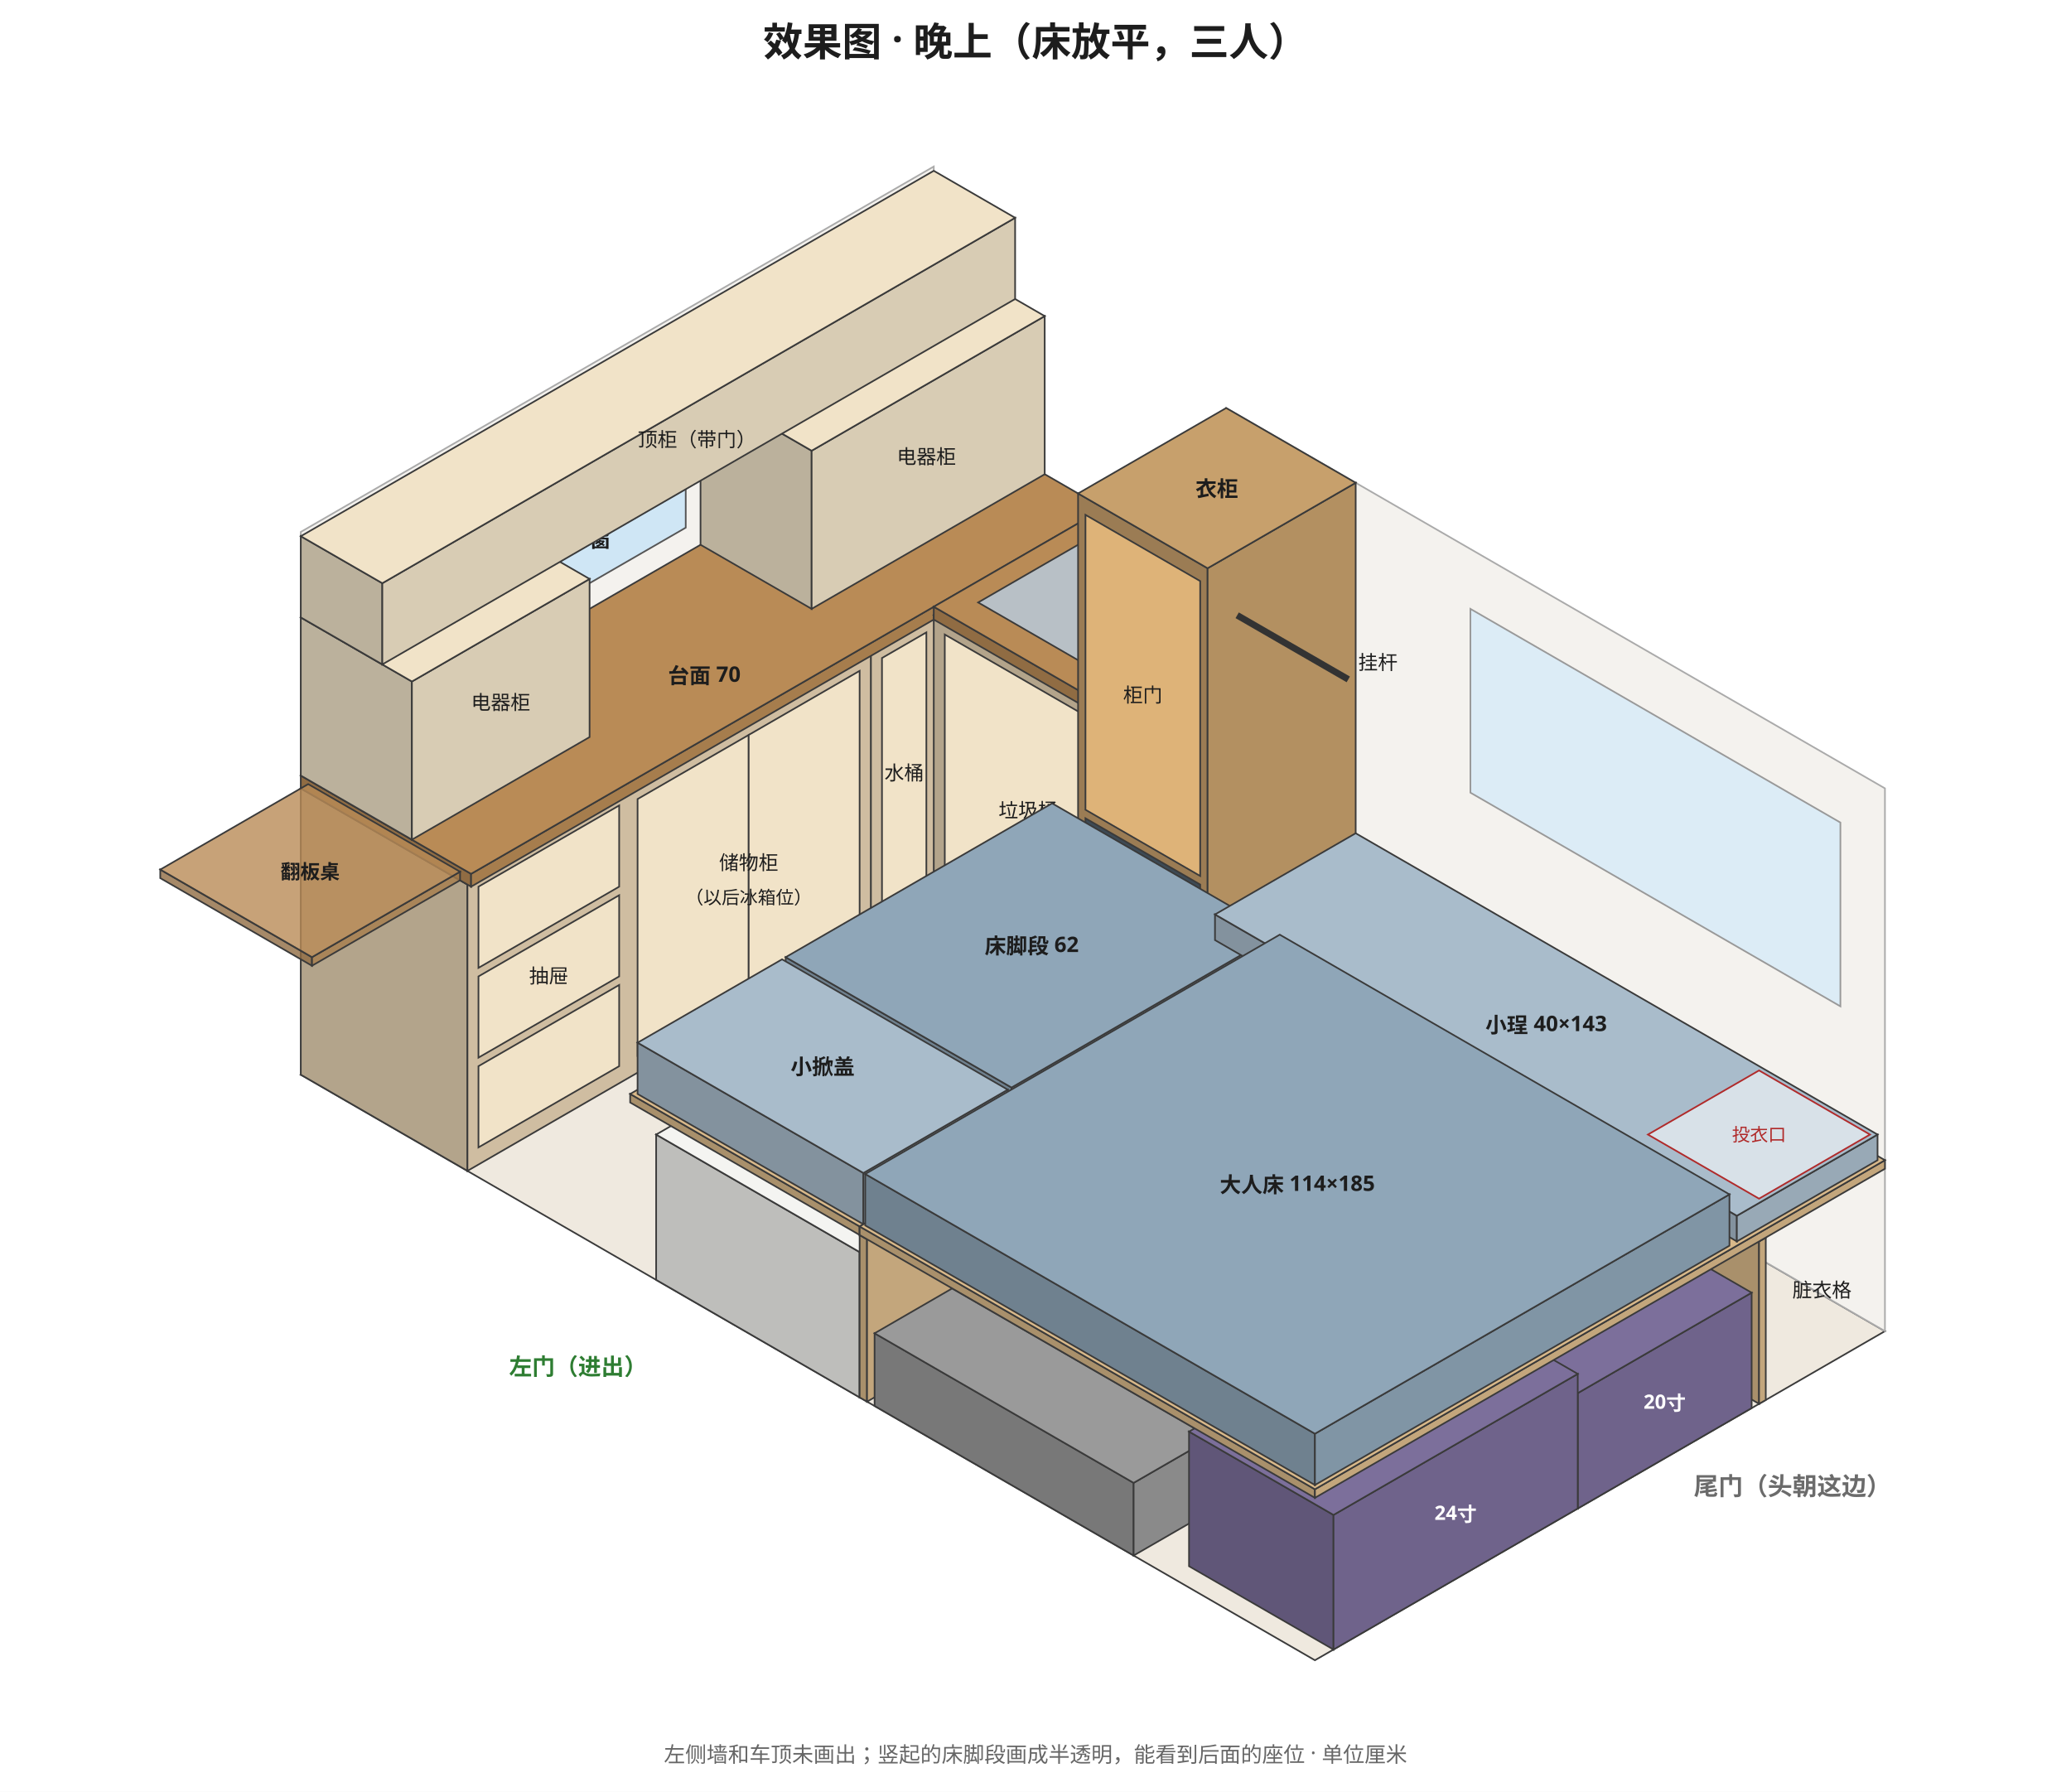
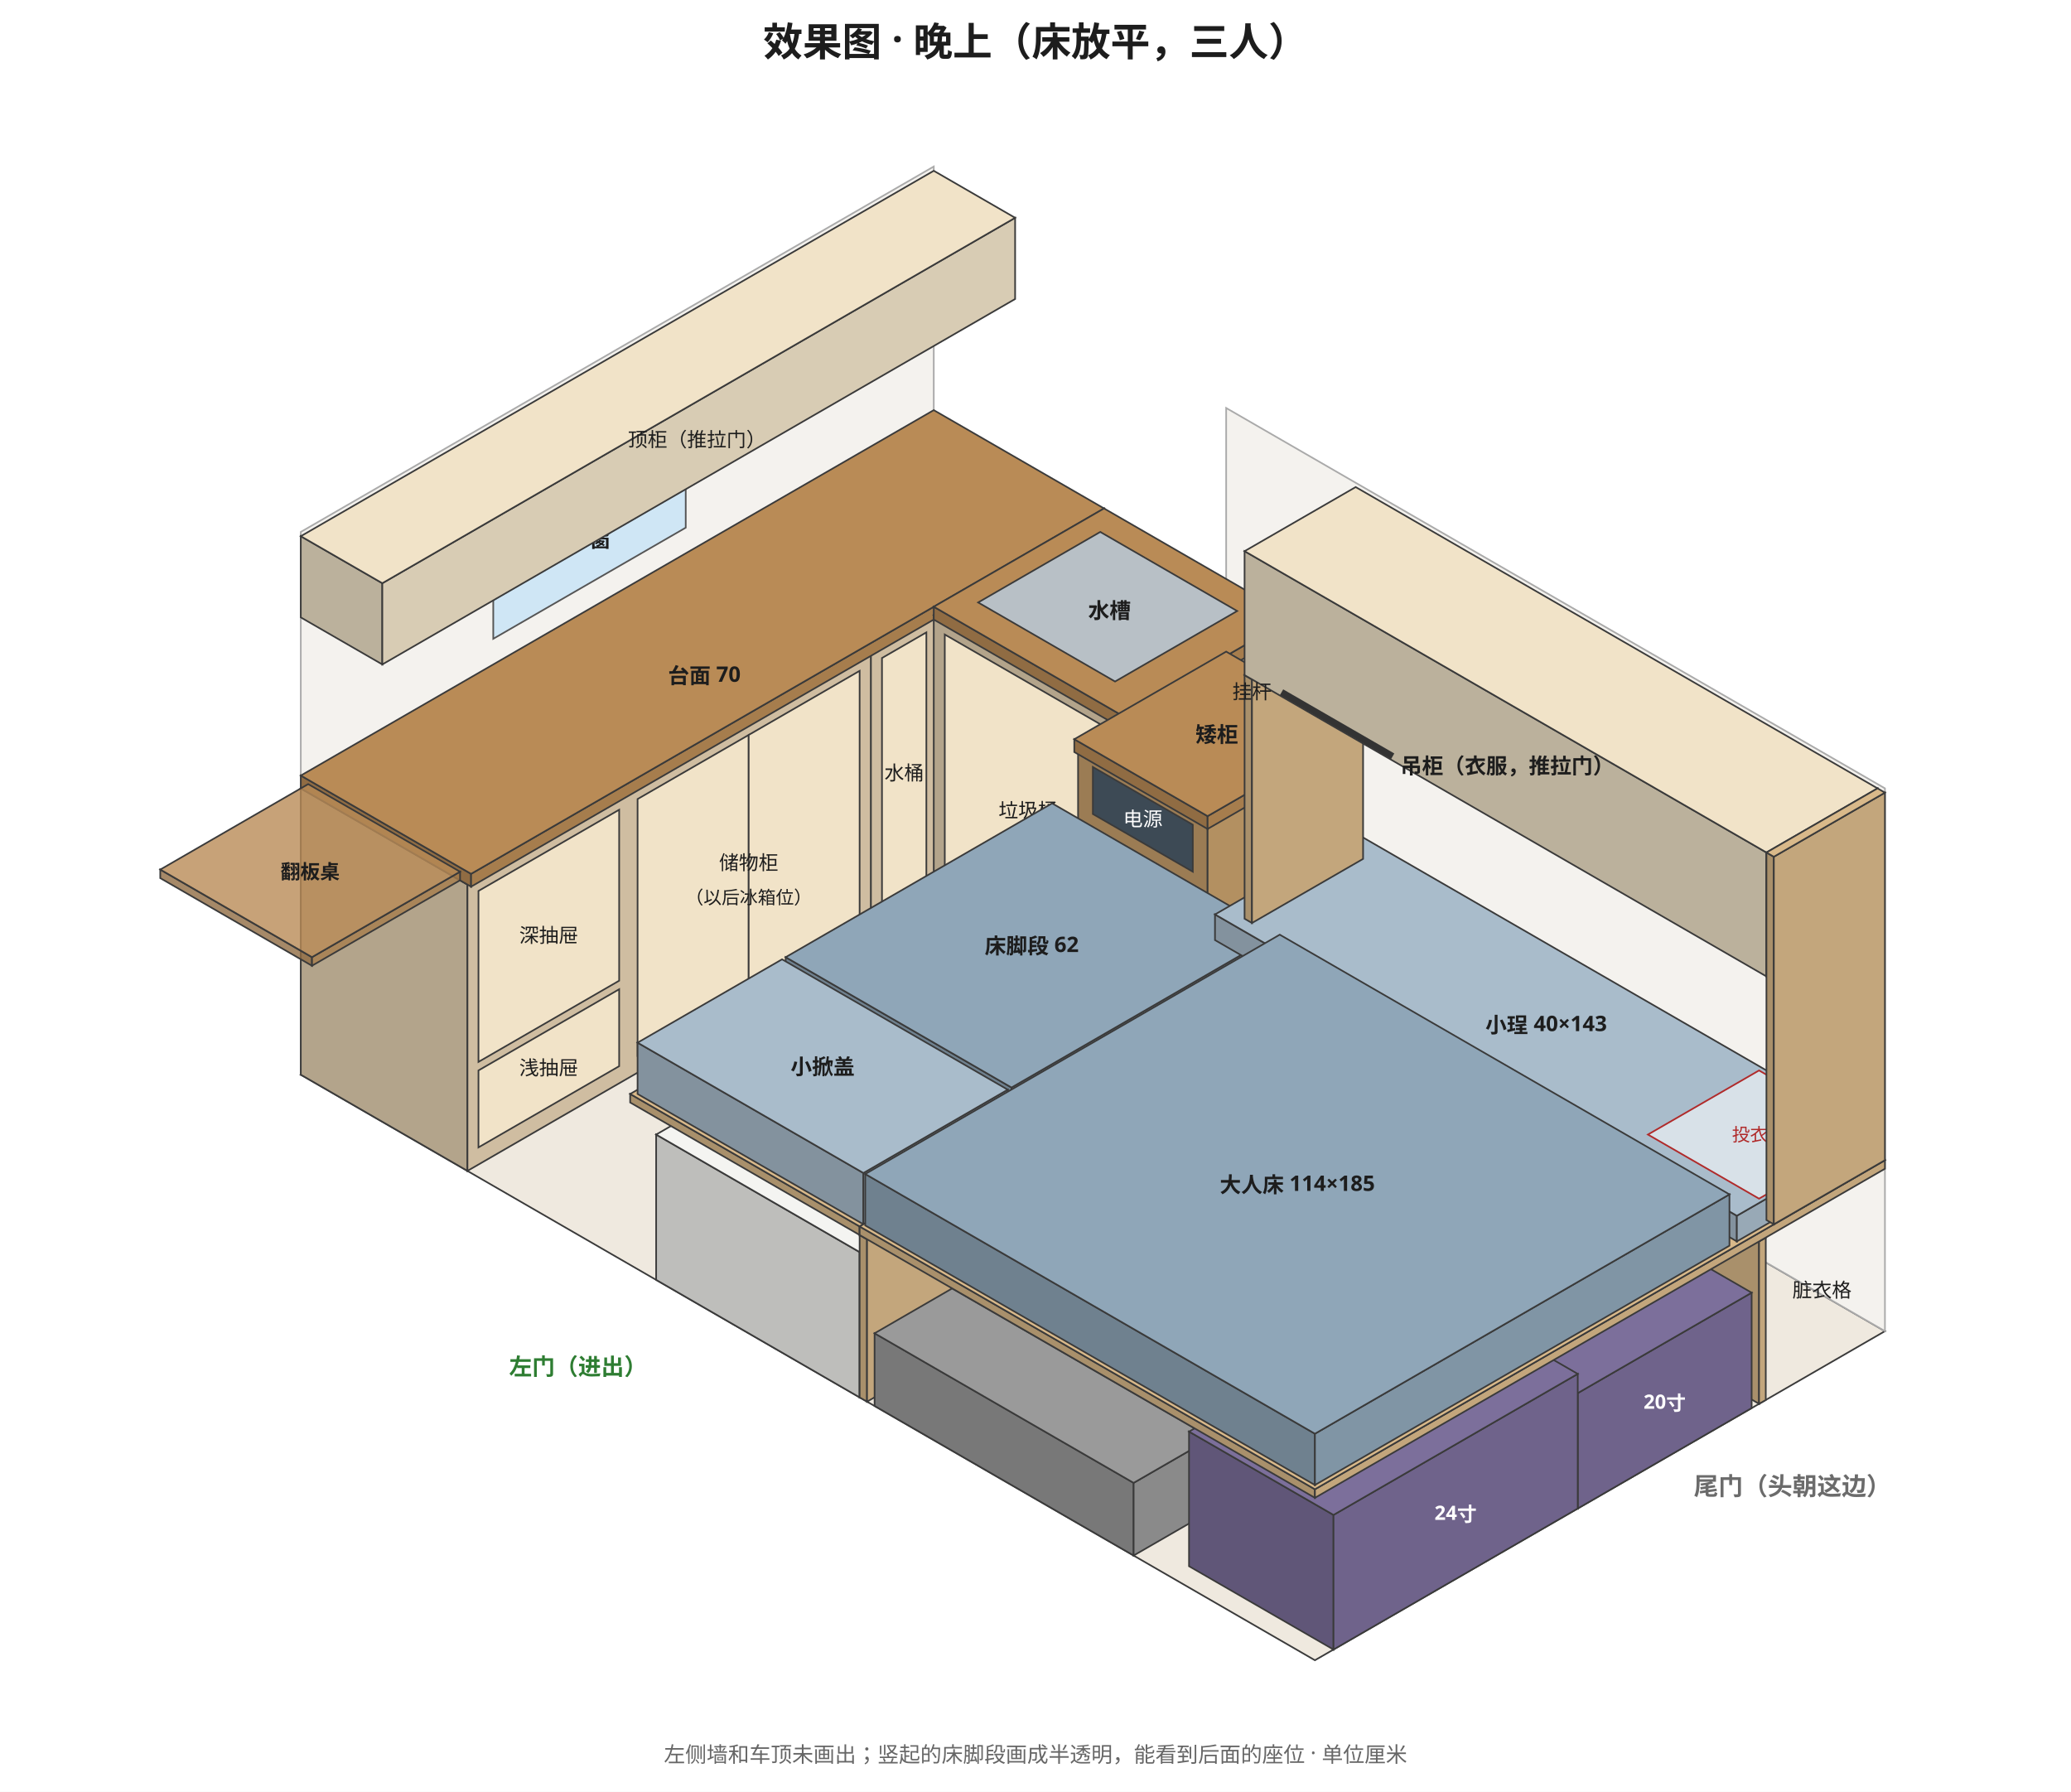
<svg xmlns="http://www.w3.org/2000/svg" width="1260" height="1090" viewBox="0 0 1260 1090" font-family="WenQuanYi Zen Hei, sans-serif">
  <rect width="1260" height="1090" fill="#ffffff" />
  <text x="630.0" y="34" font-size="24" text-anchor="middle" fill="#1d1d1d" font-weight="bold">效果图 · 晚上（床放平，三人）</text>
  <polygon points="800.0,1010.0 1146.8,809.8 746.0,578.4 784.2,556.3 568.1,431.5 183.0,653.8" fill="#efe9df" fill-opacity="1.0" stroke="#3a3a3a" stroke-width="1" />
  <polygon points="1146.8,809.8 746.0,578.4 746.0,248.2 1146.8,479.6" fill="#f3f1ec" fill-opacity="0.9" stroke="#aaa" stroke-width="1" />
  <polygon points="183.0,653.8 568.1,431.5 568.1,101.3 183.0,323.6" fill="#f3f1ec" fill-opacity="0.9" stroke="#aaa" stroke-width="1" />
  <polygon points="300.1,388.6 417.2,321.0 417.2,269.0 300.1,336.6" fill="#cfe6f5" fill-opacity="1" stroke="#555" stroke-width="1" />
  <text x="358.7" y="332.8" font-size="13" text-anchor="middle" fill="#1d1d1d" font-weight="bold">小窗</text>
  <polygon points="1119.7,612.2 894.6,482.2 894.6,370.4 1119.7,500.4" fill="#dcecf6" fill-opacity="1" stroke="#999" stroke-width="1" />
  <polygon points="529.8,570.6 428.5,512.1 428.5,337.9 529.8,396.4" fill="#b3a48b" fill-opacity="1.0" stroke="#3a3a3a" stroke-width="1" />
  <polygon points="529.8,570.6 669.4,490.0 669.4,315.8 529.8,396.4" fill="#cfbda1" fill-opacity="1.0" stroke="#3a3a3a" stroke-width="1" />
  <polygon points="529.8,396.4 669.4,315.8 568.1,257.3 428.5,337.9" fill="#e6d3b3" fill-opacity="1.0" stroke="#3a3a3a" stroke-width="1" />
  <polygon points="536.6,556.3 563.6,540.7 563.6,384.7 536.6,400.3" fill="#f1e3c8" fill-opacity="1.0" stroke="#3a3a3a" stroke-width="1" />
  <text x="550.1" y="474.5" font-size="12" text-anchor="middle" fill="#1d1d1d">水桶</text>
  <polygon points="284.4,712.3 183.0,653.8 183.0,479.6 284.4,538.1" fill="#b3a48b" fill-opacity="1.0" stroke="#3a3a3a" stroke-width="1" />
  <polygon points="284.4,712.3 529.8,570.6 529.8,396.4 284.4,538.1" fill="#cfbda1" fill-opacity="1.0" stroke="#3a3a3a" stroke-width="1" />
  <polygon points="284.4,538.1 529.8,396.4 428.5,337.9 183.0,479.6" fill="#e6d3b3" fill-opacity="1.0" stroke="#3a3a3a" stroke-width="1" />
-   <polygon points="291.1,698.0 376.7,648.6 376.7,599.2 291.1,648.6" fill="#f1e3c8" fill-opacity="1.0" stroke="#3a3a3a" stroke-width="1" />
-   <polygon points="291.1,643.4 376.7,594.0 376.7,544.6 291.1,594.0" fill="#f1e3c8" fill-opacity="1.0" stroke="#3a3a3a" stroke-width="1" />
-   <text x="333.9" y="598.0" font-size="12" text-anchor="middle" fill="#1d1d1d">抽屉</text>
-   <polygon points="291.1,588.8 376.7,539.4 376.7,490.0 291.1,539.4" fill="#f1e3c8" fill-opacity="1.0" stroke="#3a3a3a" stroke-width="1" />
+   <polygon points="291.1,698.0 376.7,648.6 376.7,601.8 291.1,651.2" fill="#f1e3c8" fill-opacity="1.0" stroke="#3a3a3a" stroke-width="1" />
+   <text x="333.9" y="653.9" font-size="12" text-anchor="middle" fill="#1d1d1d">浅抽屉</text>
+   <polygon points="291.1,646.0 376.7,596.6 376.7,492.6 291.1,542.0" fill="#f1e3c8" fill-opacity="1.0" stroke="#3a3a3a" stroke-width="1" />
+   <text x="333.9" y="573.3" font-size="12" text-anchor="middle" fill="#1d1d1d">深抽屉</text>
  <polygon points="387.9,642.1 455.5,603.1 455.5,447.1 387.9,486.1" fill="#f1e3c8" fill-opacity="1.0" stroke="#3a3a3a" stroke-width="1" />
  <polygon points="455.5,603.1 523.0,564.1 523.0,408.1 455.5,447.1" fill="#f1e3c8" fill-opacity="1.0" stroke="#3a3a3a" stroke-width="1" />
  <text x="455.5" y="529.1" font-size="12" text-anchor="middle" fill="#1d1d1d">储物柜</text>
  <text x="455.5" y="549.9" font-size="11" text-anchor="middle" fill="#1d1d1d">（以后冰箱位）</text>
  <polygon points="286.6,539.4 183.0,479.6 183.0,471.8 286.6,531.6" fill="#906c43" fill-opacity="1.0" stroke="#3a3a3a" stroke-width="1" />
  <polygon points="286.6,539.4 671.7,317.1 671.7,309.3 286.6,531.6" fill="#a67d4d" fill-opacity="1.0" stroke="#3a3a3a" stroke-width="1" />
  <polygon points="286.6,531.6 671.7,309.3 568.1,249.5 183.0,471.8" fill="#b98b56" fill-opacity="1.0" stroke="#3a3a3a" stroke-width="1" />
  <text x="428.5" y="415.7" font-size="13" text-anchor="middle" fill="#1d1d1d" font-weight="bold">台面 70</text>
-   <polygon points="493.8,370.4 426.2,331.4 426.2,235.2 493.8,274.2" fill="#bbb19c" fill-opacity="1.0" stroke="#3a3a3a" stroke-width="1" />
-   <polygon points="493.8,370.4 635.6,288.5 635.6,192.3 493.8,274.2" fill="#d8ccb4" fill-opacity="1.0" stroke="#3a3a3a" stroke-width="1" />
-   <polygon points="493.8,274.2 635.6,192.3 568.1,153.3 426.2,235.2" fill="#f1e3c8" fill-opacity="1.0" stroke="#3a3a3a" stroke-width="1" />
-   <text x="563.6" y="282.1" font-size="12" text-anchor="middle" fill="#1d1d1d">电器柜</text>
-   <polygon points="250.6,510.8 183.0,471.8 183.0,375.6 250.6,414.6" fill="#bbb19c" fill-opacity="1.0" stroke="#3a3a3a" stroke-width="1" />
-   <polygon points="250.6,510.8 358.7,448.4 358.7,352.2 250.6,414.6" fill="#d8ccb4" fill-opacity="1.0" stroke="#3a3a3a" stroke-width="1" />
-   <polygon points="250.6,414.6 358.7,352.2 291.1,313.2 183.0,375.6" fill="#f1e3c8" fill-opacity="1.0" stroke="#3a3a3a" stroke-width="1" />
-   <text x="304.6" y="431.6" font-size="12" text-anchor="middle" fill="#1d1d1d">电器柜</text>
  <polygon points="232.6,404.2 183.0,375.6 183.0,326.2 232.6,354.8" fill="#bbb19c" fill-opacity="1.0" stroke="#3a3a3a" stroke-width="1" />
  <polygon points="232.6,404.2 617.6,181.9 617.6,132.5 232.6,354.8" fill="#d8ccb4" fill-opacity="1.0" stroke="#3a3a3a" stroke-width="1" />
  <polygon points="232.6,354.8 617.6,132.5 568.1,103.9 183.0,326.2" fill="#f1e3c8" fill-opacity="1.0" stroke="#3a3a3a" stroke-width="1" />
-   <text x="424.0" y="271.7" font-size="12" text-anchor="middle" fill="#1d1d1d">顶柜（带门）</text>
+   <text x="424.0" y="271.7" font-size="12" text-anchor="middle" fill="#1d1d1d">顶柜（推拉门）</text>
  <polygon points="189.8,587.5 97.5,534.2 97.5,529.0 189.8,582.3" fill="#906c43" fill-opacity="0.8" stroke="#3a3a3a" stroke-width="1" />
  <polygon points="189.8,587.5 279.9,535.5 279.9,530.3 189.8,582.3" fill="#a67d4d" fill-opacity="0.8" stroke="#3a3a3a" stroke-width="1" />
  <polygon points="189.8,582.3 279.9,530.3 187.5,477.0 97.5,529.0" fill="#b98b56" fill-opacity="0.8" stroke="#3a3a3a" stroke-width="1" />
  <text x="188.7" y="534.6" font-size="12" text-anchor="middle" fill="#1d1d1d" font-weight="bold">翻板桌</text>
  <polygon points="682.9,614.8 568.1,548.5 568.1,374.3 682.9,440.6" fill="#b3a48b" fill-opacity="1.0" stroke="#3a3a3a" stroke-width="1" />
  <polygon points="682.9,614.8 784.2,556.3 784.2,382.1 682.9,440.6" fill="#cfbda1" fill-opacity="1.0" stroke="#3a3a3a" stroke-width="1" />
  <polygon points="682.9,440.6 784.2,382.1 669.4,315.8 568.1,374.3" fill="#e6d3b3" fill-opacity="1.0" stroke="#3a3a3a" stroke-width="1" />
  <polygon points="676.2,600.5 574.8,542.0 574.8,386.0 676.2,444.5" fill="#f1e3c8" fill-opacity="1.0" stroke="#3a3a3a" stroke-width="1" />
  <text x="625.5" y="497.3" font-size="12" text-anchor="middle" fill="#1d1d1d">垃圾桶</text>
  <polygon points="682.9,443.2 568.1,376.9 568.1,369.1 682.9,435.4" fill="#906c43" fill-opacity="1.0" stroke="#3a3a3a" stroke-width="1" />
  <polygon points="682.9,443.2 786.5,383.4 786.5,375.6 682.9,435.4" fill="#a67d4d" fill-opacity="1.0" stroke="#3a3a3a" stroke-width="1" />
  <polygon points="682.9,435.4 786.5,375.6 671.7,309.3 568.1,369.1" fill="#b98b56" fill-opacity="1.0" stroke="#3a3a3a" stroke-width="1" />
  <polygon points="678.4,414.6 752.7,371.7 669.4,323.6 595.1,366.5" fill="#b8c0c6" fill-opacity="1.0" stroke="#3a3a3a" stroke-width="1" />
  <text x="675.0" y="376.1" font-size="13" text-anchor="middle" fill="#1d1d1d" font-weight="bold">水槽</text>
-   <polygon points="734.7,675.9 655.9,630.4 655.9,300.2 734.7,345.7" fill="#9b7c54" fill-opacity="1.0" stroke="#3a3a3a" stroke-width="1" />
-   <polygon points="734.7,675.9 824.8,623.9 824.8,293.7 734.7,345.7" fill="#b39061" fill-opacity="1.0" stroke="#3a3a3a" stroke-width="1" />
-   <polygon points="734.7,345.7 824.8,293.7 746.0,248.2 655.9,300.2" fill="#c7a06c" fill-opacity="1.0" stroke="#3a3a3a" stroke-width="1" />
-   <text x="740.3" y="302.0" font-size="13" text-anchor="middle" fill="#1d1d1d" font-weight="bold">衣柜</text>
-   <polygon points="730.2,532.9 660.4,492.6 660.4,313.2 730.2,353.5" fill="#deb378" fill-opacity="1.0" stroke="#3a3a3a" stroke-width="1" />
-   <text x="695.3" y="427.1" font-size="12" text-anchor="middle" fill="#1d1d1d">柜门</text>
-   <polygon points="730.2,582.3 660.4,542.0 660.4,497.8 730.2,538.1" fill="#3d4a55" fill-opacity="1.0" stroke="#3a3a3a" stroke-width="1" />
-   <text x="695.3" y="544.1" font-size="12" text-anchor="middle" fill="#ffffff">电源</text>
+   <polygon points="734.7,675.9 655.9,630.4 655.9,456.2 734.7,501.7" fill="#9b7c54" fill-opacity="1.0" stroke="#3a3a3a" stroke-width="1" />
+   <polygon points="734.7,675.9 824.8,623.9 824.8,449.7 734.7,501.7" fill="#b39061" fill-opacity="1.0" stroke="#3a3a3a" stroke-width="1" />
+   <polygon points="734.7,501.7 824.8,449.7 746.0,404.2 655.9,456.2" fill="#c7a06c" fill-opacity="1.0" stroke="#3a3a3a" stroke-width="1" />
+   <polygon points="725.7,530.3 664.9,495.2 664.9,466.6 725.7,501.7" fill="#3d4a55" fill-opacity="1.0" stroke="#3a3a3a" stroke-width="1" />
+   <text x="695.3" y="502.5" font-size="12" text-anchor="middle" fill="#ffffff">电源</text>
+   <polygon points="734.7,504.3 653.6,457.5 653.6,449.7 734.7,496.5" fill="#906c43" fill-opacity="1.0" stroke="#3a3a3a" stroke-width="1" />
+   <polygon points="734.7,504.3 827.0,451.0 827.0,443.2 734.7,496.5" fill="#a67d4d" fill-opacity="1.0" stroke="#3a3a3a" stroke-width="1" />
+   <polygon points="734.7,496.5 827.0,443.2 746.0,396.4 653.6,449.7" fill="#b98b56" fill-opacity="1.0" stroke="#3a3a3a" stroke-width="1" />
+   <text x="740.3" y="451.5" font-size="13" text-anchor="middle" fill="#1d1d1d" font-weight="bold">矮柜</text>
  <polygon points="779.7,701.9 734.7,675.9 734.7,571.9 779.7,597.9" fill="#9c8058" fill-opacity="1.0" stroke="#3a3a3a" stroke-width="1" />
  <polygon points="779.7,701.9 869.8,649.9 869.8,545.9 779.7,597.9" fill="#b49466" fill-opacity="1.0" stroke="#3a3a3a" stroke-width="1" />
  <polygon points="779.7,597.9 869.8,545.9 824.8,519.9 734.7,571.9" fill="#c9a572" fill-opacity="1.0" stroke="#3a3a3a" stroke-width="1" />
  <polygon points="613.1,798.1 489.3,726.6 489.3,646.0 613.1,717.5" fill="#9c8058" fill-opacity="1.0" stroke="#3a3a3a" stroke-width="1" />
  <polygon points="613.1,798.1 779.7,701.9 779.7,621.3 613.1,717.5" fill="#b49466" fill-opacity="1.0" stroke="#3a3a3a" stroke-width="1" />
  <polygon points="613.1,717.5 779.7,621.3 655.9,549.8 489.3,646.0" fill="#c9a572" fill-opacity="1.0" stroke="#3a3a3a" stroke-width="1" />
  <polygon points="613.1,717.5 489.3,646.0 489.3,638.2 613.1,709.7" fill="#4a5057" fill-opacity="1.0" stroke="#3a3a3a" stroke-width="1" />
  <polygon points="613.1,717.5 779.7,621.3 779.7,613.5 613.1,709.7" fill="#555c64" fill-opacity="1.0" stroke="#3a3a3a" stroke-width="1" />
  <polygon points="613.1,709.7 779.7,613.5 655.9,542.0 489.3,638.2" fill="#5f6770" fill-opacity="1.0" stroke="#3a3a3a" stroke-width="1" />
  <polygon points="523.0,850.1 399.2,778.6 399.2,690.2 523.0,761.7" fill="#bebebb" fill-opacity="1.0" stroke="#3a3a3a" stroke-width="1" />
  <polygon points="523.0,850.1 613.1,798.1 613.1,709.7 523.0,761.7" fill="#dbdbd8" fill-opacity="1.0" stroke="#3a3a3a" stroke-width="1" />
  <polygon points="523.0,761.7 613.1,709.7 489.3,638.2 399.2,690.2" fill="#f4f4f1" fill-opacity="1.0" stroke="#3a3a3a" stroke-width="1" />
  <polygon points="613.1,699.3 473.5,618.7 473.5,613.5 613.1,694.1" fill="#a9906b" fill-opacity="1.0" stroke="#3a3a3a" stroke-width="1" />
  <polygon points="613.1,699.3 779.7,603.1 779.7,597.9 613.1,694.1" fill="#c3a67c" fill-opacity="1.0" stroke="#3a3a3a" stroke-width="1" />
  <polygon points="613.1,694.1 779.7,597.9 640.1,517.3 473.5,613.5" fill="#d9b98a" fill-opacity="1.0" stroke="#3a3a3a" stroke-width="1" />
  <polygon points="615.4,692.8 478.0,613.5 478.0,582.3 615.4,661.6" fill="#6f818f" fill-opacity="1.0" stroke="#3a3a3a" stroke-width="1" />
  <polygon points="615.4,692.8 777.5,599.2 777.5,568.0 615.4,661.6" fill="#8095a5" fill-opacity="1.0" stroke="#3a3a3a" stroke-width="1" />
  <polygon points="615.4,661.6 777.5,568.0 640.1,488.7 478.0,582.3" fill="#8fa6b8" fill-opacity="1.0" stroke="#3a3a3a" stroke-width="1" />
  <text x="627.7" y="580.1" font-size="13" text-anchor="middle" fill="#1d1d1d" font-weight="bold">床脚段 62</text>
  <polygon points="523.0,751.3 383.4,670.7 383.4,665.5 523.0,746.1" fill="#a9906b" fill-opacity="1.0" stroke="#3a3a3a" stroke-width="1" />
  <polygon points="523.0,751.3 613.1,699.3 613.1,694.1 523.0,746.1" fill="#c3a67c" fill-opacity="1.0" stroke="#3a3a3a" stroke-width="1" />
  <polygon points="523.0,746.1 613.1,694.1 473.5,613.5 383.4,665.5" fill="#d9b98a" fill-opacity="1.0" stroke="#3a3a3a" stroke-width="1" />
  <polygon points="525.3,744.8 387.9,665.5 387.9,634.3 525.3,713.6" fill="#83929e" fill-opacity="1.0" stroke="#3a3a3a" stroke-width="1" />
  <polygon points="525.3,744.8 613.1,694.1 613.1,662.9 525.3,713.6" fill="#98a9b6" fill-opacity="1.0" stroke="#3a3a3a" stroke-width="1" />
  <polygon points="525.3,713.6 613.1,662.9 475.8,583.6 387.9,634.3" fill="#a9bccb" fill-opacity="1.0" stroke="#3a3a3a" stroke-width="1" />
  <text x="500.5" y="653.6" font-size="13" text-anchor="middle" fill="#1d1d1d" font-weight="bold">小掀盖</text>
  <polygon points="527.5,852.7 523.0,850.1 523.0,751.3 527.5,753.9" fill="#a9906b" fill-opacity="1.0" stroke="#3a3a3a" stroke-width="1" />
  <polygon points="527.5,852.7 874.3,652.5 874.3,553.7 527.5,753.9" fill="#c3a67c" fill-opacity="1.0" stroke="#3a3a3a" stroke-width="1" />
  <polygon points="527.5,753.9 874.3,553.7 869.8,551.1 523.0,751.3" fill="#d9b98a" fill-opacity="1.0" stroke="#3a3a3a" stroke-width="1" />
  <polygon points="989.1,773.4 831.5,682.4 831.5,638.2 989.1,729.2" fill="#787878" fill-opacity="1.0" stroke="#3a3a3a" stroke-width="1" />
  <polygon points="989.1,773.4 1036.4,746.1 1036.4,701.9 989.1,729.2" fill="#8a8a8a" fill-opacity="1.0" stroke="#3a3a3a" stroke-width="1" />
  <polygon points="989.1,729.2 1036.4,701.9 878.8,610.9 831.5,638.2" fill="#9a9a9a" fill-opacity="1.0" stroke="#3a3a3a" stroke-width="1" />
  <polygon points="884.7,851.9 702.3,746.6 702.3,671.2 884.7,776.5" fill="#605678" fill-opacity="1.0" stroke="#3a3a3a" stroke-width="1" />
  <polygon points="884.7,851.9 992.7,789.5 992.7,714.1 884.7,776.5" fill="#6f638b" fill-opacity="1.0" stroke="#3a3a3a" stroke-width="1" />
  <polygon points="884.7,776.5 992.7,714.1 810.4,608.8 702.3,671.2" fill="#7c6f9b" fill-opacity="1.0" stroke="#3a3a3a" stroke-width="1" />
  <polygon points="768.0,919.3 585.6,814.0 585.6,738.6 768.0,843.9" fill="#605678" fill-opacity="1.0" stroke="#3a3a3a" stroke-width="1" />
  <polygon points="768.0,919.3 876.1,856.9 876.1,781.5 768.0,843.9" fill="#6f638b" fill-opacity="1.0" stroke="#3a3a3a" stroke-width="1" />
  <polygon points="768.0,843.9 876.1,781.5 693.7,676.2 585.6,738.6" fill="#7c6f9b" fill-opacity="1.0" stroke="#3a3a3a" stroke-width="1" />
  <polygon points="689.7,946.3 532.1,855.3 532.1,811.1 689.7,902.1" fill="#787878" fill-opacity="1.0" stroke="#3a3a3a" stroke-width="1" />
  <polygon points="689.7,946.3 737.0,919.0 737.0,874.8 689.7,902.1" fill="#8a8a8a" fill-opacity="1.0" stroke="#3a3a3a" stroke-width="1" />
  <polygon points="689.7,902.1 737.0,874.8 579.3,783.8 532.1,811.1" fill="#9a9a9a" fill-opacity="1.0" stroke="#3a3a3a" stroke-width="1" />
  <polygon points="1070.2,854.0 975.6,799.4 975.6,700.6 1070.2,755.2" fill="#a9906b" fill-opacity="1.0" stroke="#3a3a3a" stroke-width="1" />
  <polygon points="1070.2,854.0 1074.3,851.7 1074.3,752.9 1070.2,755.2" fill="#c3a67c" fill-opacity="1.0" stroke="#3a3a3a" stroke-width="1" />
  <polygon points="1070.2,755.2 1074.3,752.9 979.7,698.3 975.6,700.6" fill="#d9b98a" fill-opacity="1.0" stroke="#3a3a3a" stroke-width="1" />
  <polygon points="959.9,917.7 865.3,863.1 865.3,792.9 959.9,847.5" fill="#605678" fill-opacity="1.0" stroke="#3a3a3a" stroke-width="1" />
  <polygon points="959.9,917.7 1065.7,856.6 1065.7,786.4 959.9,847.5" fill="#6f638b" fill-opacity="1.0" stroke="#3a3a3a" stroke-width="1" />
  <polygon points="959.9,847.5 1065.7,786.4 971.1,731.8 865.3,792.9" fill="#7c6f9b" fill-opacity="1.0" stroke="#3a3a3a" stroke-width="1" />
  <text x="1012.8" y="857.0" font-size="12" text-anchor="middle" fill="#ffffff" font-weight="bold">20寸</text>
  <polygon points="811.3,1003.5 723.4,952.8 723.4,870.9 811.3,921.6" fill="#605678" fill-opacity="1.0" stroke="#3a3a3a" stroke-width="1" />
  <polygon points="811.3,1003.5 959.9,917.7 959.9,835.8 811.3,921.6" fill="#6f638b" fill-opacity="1.0" stroke="#3a3a3a" stroke-width="1" />
  <polygon points="811.3,921.6 959.9,835.8 872.1,785.1 723.4,870.9" fill="#7c6f9b" fill-opacity="1.0" stroke="#3a3a3a" stroke-width="1" />
  <text x="885.6" y="924.6" font-size="12" text-anchor="middle" fill="#ffffff" font-weight="bold">24寸</text>
  <text x="1108.5" y="789.1" font-size="12" text-anchor="middle" fill="#1d1d1d">脏衣格</text>
  <polygon points="800.0,911.2 523.0,751.3 523.0,746.1 800.0,906.0" fill="#a9906b" fill-opacity="1.0" stroke="#3a3a3a" stroke-width="1" />
  <polygon points="800.0,911.2 1146.8,711.0 1146.8,705.8 800.0,906.0" fill="#c3a67c" fill-opacity="1.0" stroke="#3a3a3a" stroke-width="1" />
  <polygon points="800.0,906.0 1146.8,705.8 869.8,545.9 523.0,746.1" fill="#d9b98a" fill-opacity="1.0" stroke="#3a3a3a" stroke-width="1" />
  <polygon points="1056.7,755.2 739.2,571.9 739.2,556.3 1056.7,739.6" fill="#83929e" fill-opacity="1.0" stroke="#3a3a3a" stroke-width="1" />
  <polygon points="1056.7,755.2 1142.3,705.8 1142.3,690.2 1056.7,739.6" fill="#98a9b6" fill-opacity="1.0" stroke="#3a3a3a" stroke-width="1" />
  <polygon points="1056.7,739.6 1142.3,690.2 824.8,506.9 739.2,556.3" fill="#a9bccb" fill-opacity="1.0" stroke="#3a3a3a" stroke-width="1" />
  <text x="940.7" y="628.2" font-size="13" text-anchor="middle" fill="#1d1d1d" font-weight="bold">小珵 40×143</text>
  <polygon points="1070.2,729.2 1137.7,690.2 1070.2,651.2 1002.6,690.2" fill="#ffffff" fill-opacity="0.55" stroke="#b02a2a" stroke-width="1" />
  <text x="1070.2" y="694.2" font-size="11" text-anchor="middle" fill="#b02a2a">投衣口</text>
-   <line x1="752.7" y1="374.3" x2="820.3" y2="413.3" stroke="#333" stroke-width="4" />
-   <text x="826.3" y="407.3" font-size="12" text-anchor="start" fill="#1d1d1d">挂杆</text>
+   <polygon points="761.7,561.5 757.2,558.9 757.2,410.7 761.7,413.3" fill="#a9906b" fill-opacity="1.0" stroke="#3a3a3a" stroke-width="1" />
+   <polygon points="761.7,561.5 829.3,522.5 829.3,374.3 761.7,413.3" fill="#c3a67c" fill-opacity="1.0" stroke="#3a3a3a" stroke-width="1" />
+   <polygon points="761.7,413.3 829.3,374.3 824.8,371.7 757.2,410.7" fill="#d9b98a" fill-opacity="1.0" stroke="#3a3a3a" stroke-width="1" />
+   <polygon points="1074.7,594.0 757.2,410.7 757.2,335.3 1074.7,518.6" fill="#bbb19c" fill-opacity="1.0" stroke="#3a3a3a" stroke-width="1" />
+   <polygon points="1074.7,594.0 1142.3,555.0 1142.3,479.6 1074.7,518.6" fill="#d8ccb4" fill-opacity="1.0" stroke="#3a3a3a" stroke-width="1" />
+   <polygon points="1074.7,518.6 1142.3,479.6 824.8,296.3 757.2,335.3" fill="#f1e3c8" fill-opacity="1.0" stroke="#3a3a3a" stroke-width="1" />
+   <text x="917.1" y="470.6" font-size="13" text-anchor="middle" fill="#1d1d1d" font-weight="bold">吊柜（衣服，推拉门）</text>
+   <polygon points="1079.2,744.8 1074.7,742.2 1074.7,518.6 1079.2,521.2" fill="#a9906b" fill-opacity="1.0" stroke="#3a3a3a" stroke-width="1" />
+   <polygon points="1079.2,744.8 1146.8,705.8 1146.8,482.2 1079.2,521.2" fill="#c3a67c" fill-opacity="1.0" stroke="#3a3a3a" stroke-width="1" />
+   <polygon points="1079.2,521.2 1146.8,482.2 1142.3,479.6 1074.7,518.6" fill="#d9b98a" fill-opacity="1.0" stroke="#3a3a3a" stroke-width="1" />
+   <line x1="779.7" y1="421.1" x2="847.3" y2="460.1" stroke="#333" stroke-width="4" />
+   <text x="773.7" y="425.1" font-size="12" text-anchor="end" fill="#1d1d1d">挂杆</text>
  <polygon points="800.0,903.4 526.4,745.5 526.4,714.2 800.0,872.2" fill="#6f818f" fill-opacity="1.0" stroke="#3a3a3a" stroke-width="1" />
  <polygon points="800.0,903.4 1052.2,757.8 1052.2,726.6 800.0,872.2" fill="#8095a5" fill-opacity="1.0" stroke="#3a3a3a" stroke-width="1" />
  <polygon points="800.0,872.2 1052.2,726.6 778.6,568.6 526.4,714.2" fill="#8fa6b8" fill-opacity="1.0" stroke="#3a3a3a" stroke-width="1" />
  <text x="789.3" y="725.4" font-size="13" text-anchor="middle" fill="#1d1d1d" font-weight="bold">大人床 114×185</text>
  <text x="1090.5" y="909.5" font-size="15" text-anchor="middle" fill="#6b6b6b" font-weight="bold">尾门（头朝这边）</text>
  <text x="393.7" y="836.4" font-size="14" text-anchor="end" fill="#2e7d32" font-weight="bold">左门（进出）</text>
  <text x="630.0" y="1072.0" font-size="13" text-anchor="middle" fill="#666">左侧墙和车顶未画出；竖起的床脚段画成半透明，能看到后面的座位 · 单位厘米</text>
</svg>
